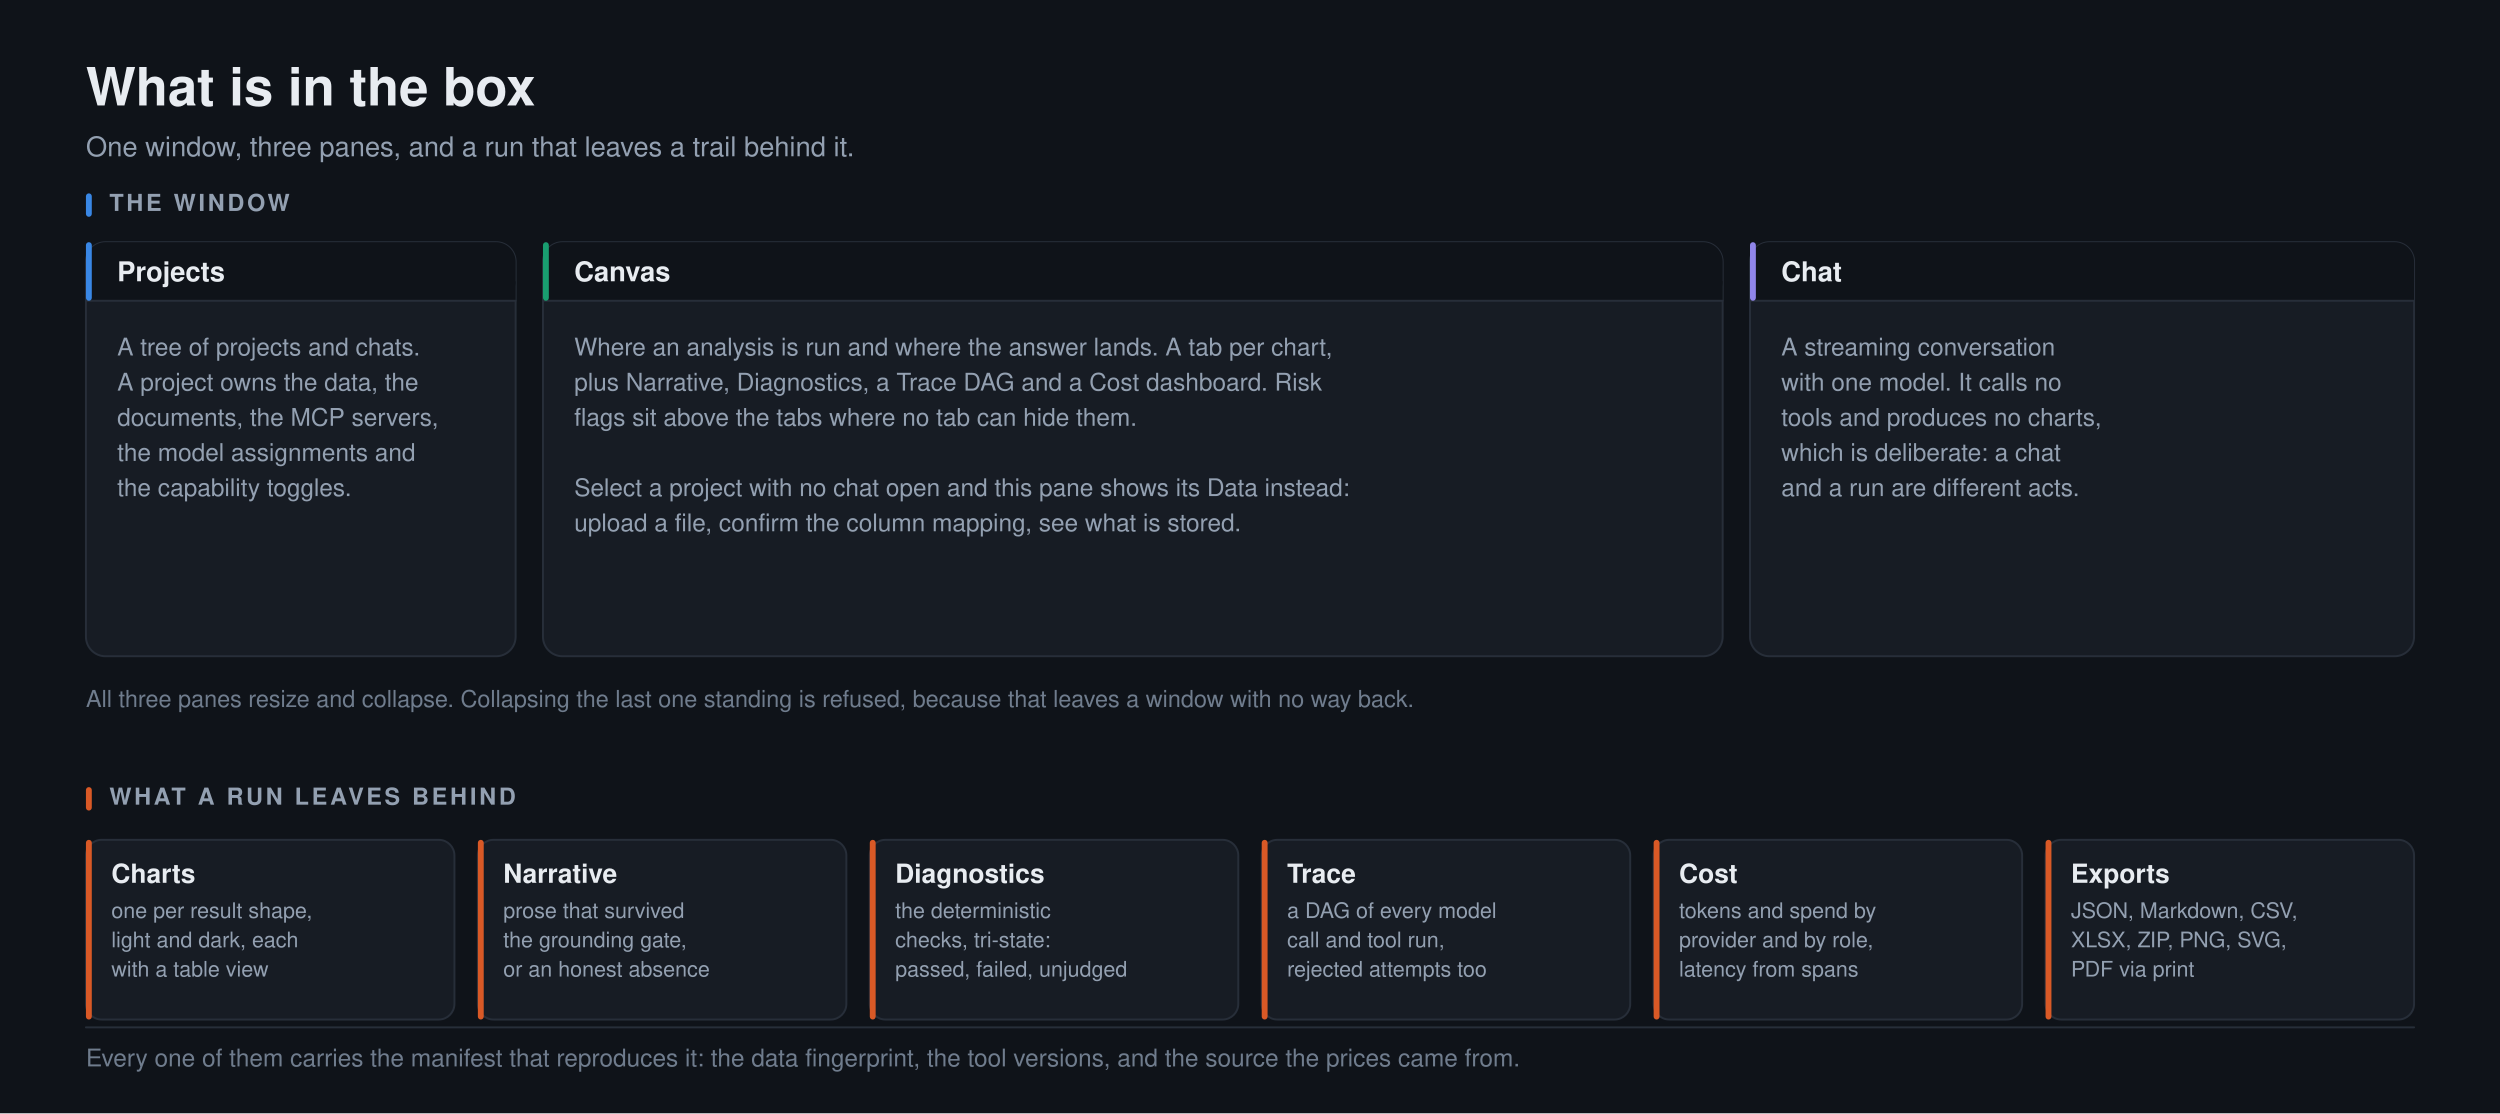
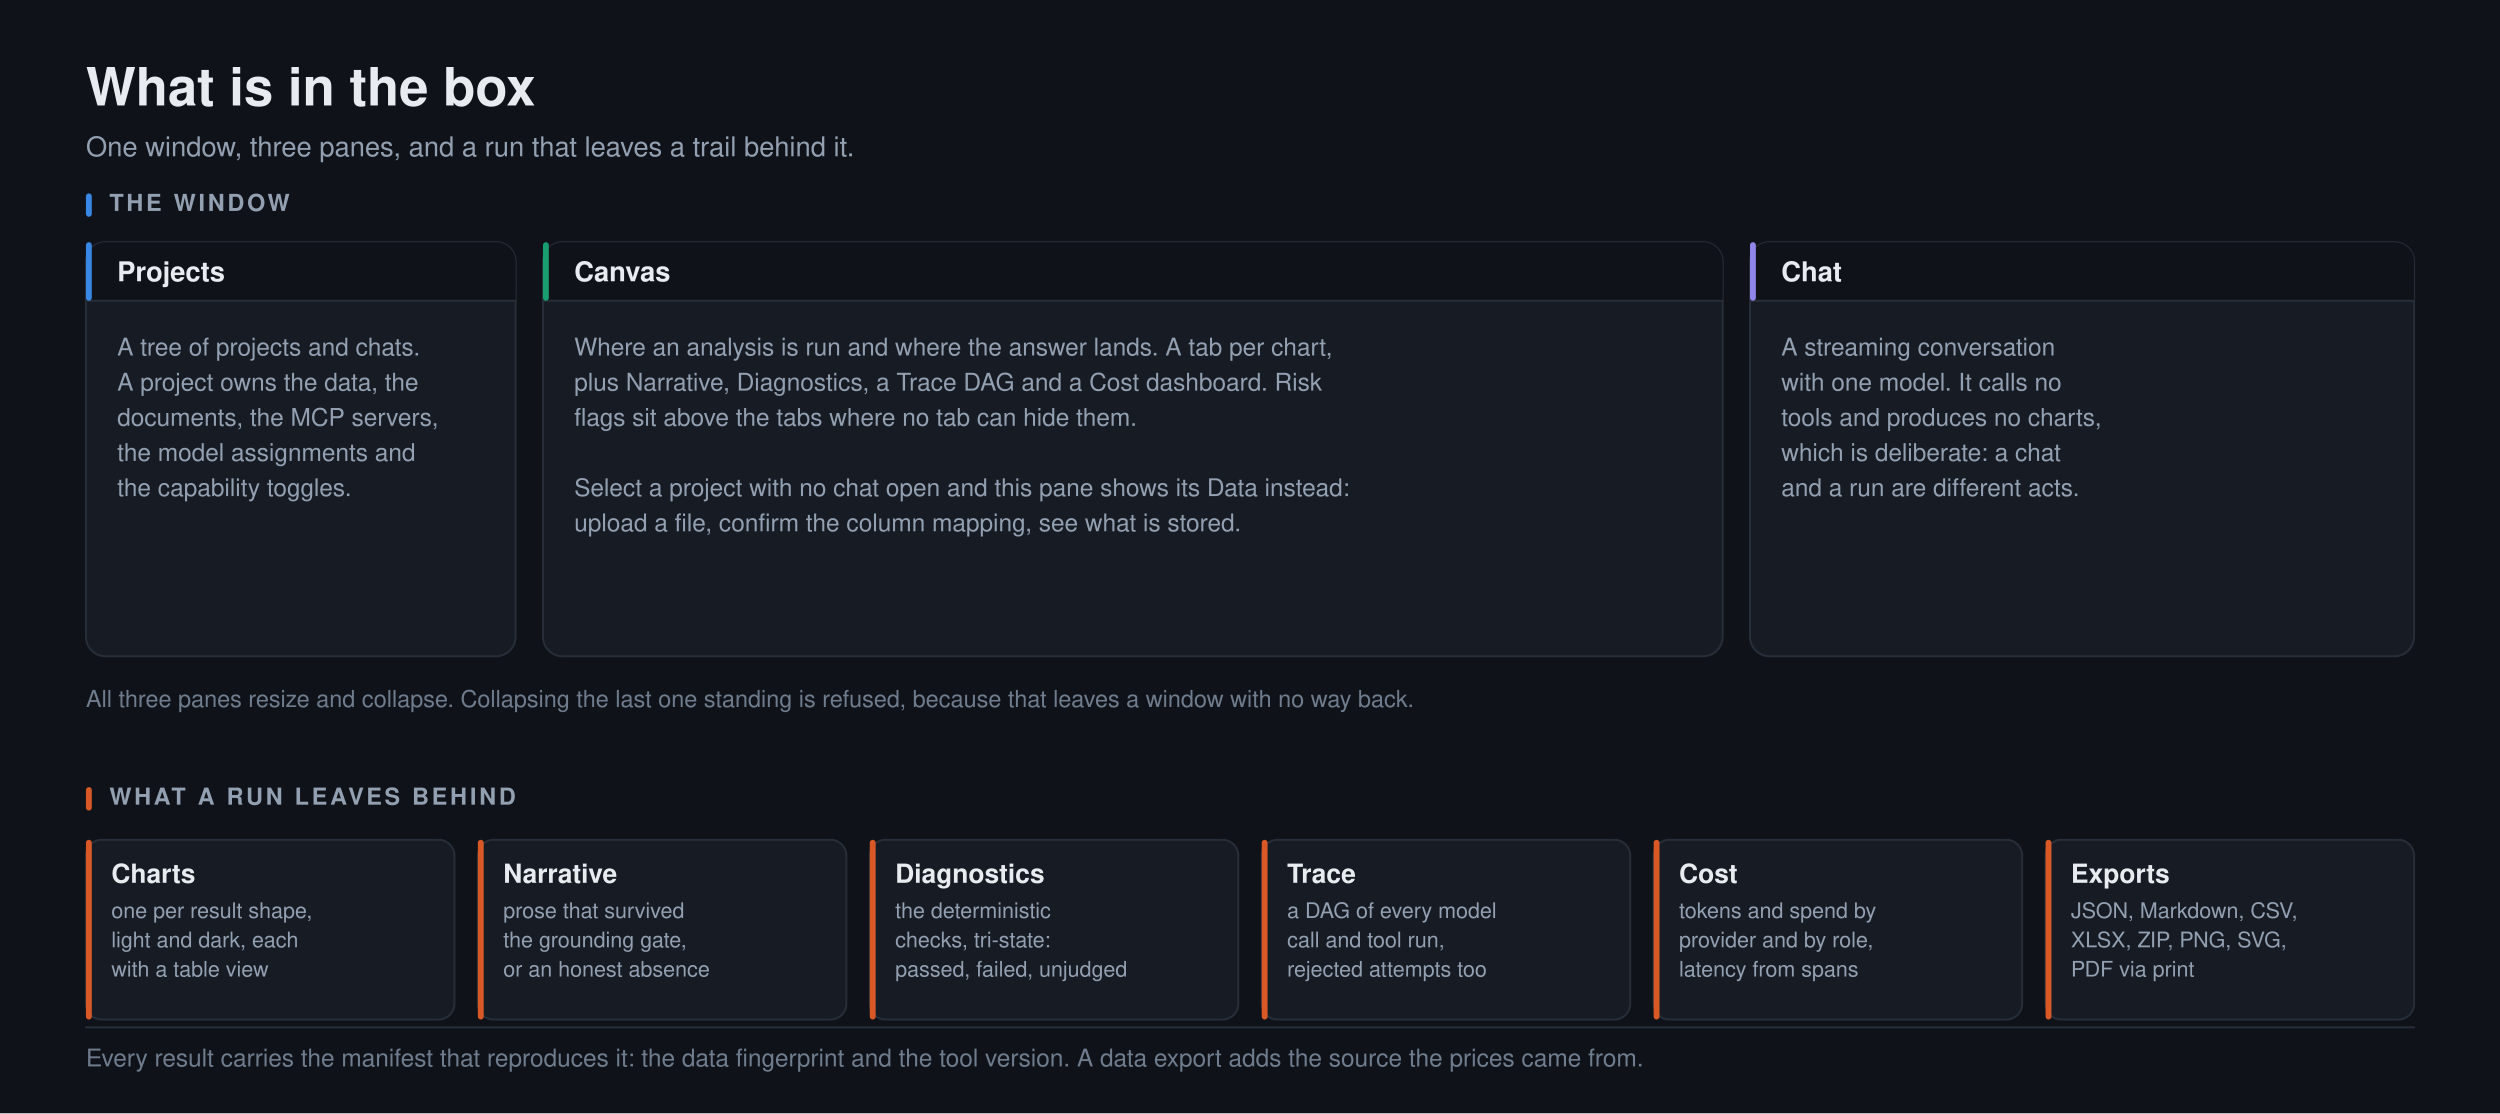
<svg xmlns="http://www.w3.org/2000/svg" viewBox="0 0 1280 570" width="1280" height="570" role="img" aria-label="The three-pane workbench layout and what each pane holds">
  <rect x="0" y="0" width="1280" height="570" rx="0" fill="#0f1319" stroke="none" />
  <text x="44" y="54" fill="#e8ecf1" font-family="ui-sans-serif,-apple-system,Segoe UI,Helvetica,Arial,sans-serif" font-size="27" font-weight="700" text-anchor="start" letter-spacing="0">What is in the box</text>
  <text x="44" y="80" fill="#93a0b1" font-family="ui-sans-serif,-apple-system,Segoe UI,Helvetica,Arial,sans-serif" font-size="14" font-weight="400" text-anchor="start" letter-spacing="0">One window, three panes, and a run that leaves a trail behind it.</text>
  <rect x="44" y="99" width="3" height="12" rx="1.5" fill="#3987e5" stroke="none" />
  <text x="56" y="108" fill="#93a0b1" font-family="ui-sans-serif,-apple-system,Segoe UI,Helvetica,Arial,sans-serif" font-size="12" font-weight="700" text-anchor="start" letter-spacing="1.4">THE WINDOW</text>
  <rect x="44" y="124" width="220" height="212" rx="10" fill="#171c24" stroke="#272e39" />
  <rect x="44" y="124" width="220" height="30" rx="10" fill="#0f1319" stroke="none" />
  <rect x="44" y="144" width="220" height="10" rx="0" fill="#0f1319" stroke="none" />
  <line x1="44" y1="154" x2="264" y2="154" stroke="#272e39" stroke-width="1" stroke-linecap="round" />
  <rect x="44" y="124" width="3" height="30" rx="1.5" fill="#3987e5" stroke="none" />
  <text x="60" y="144" fill="#e8ecf1" font-family="ui-sans-serif,-apple-system,Segoe UI,Helvetica,Arial,sans-serif" font-size="14" font-weight="600" text-anchor="start" letter-spacing="0">Projects</text>
  <text x="60" y="182" fill="#93a0b1" font-family="ui-sans-serif,-apple-system,Segoe UI,Helvetica,Arial,sans-serif" font-size="12.5" font-weight="400" text-anchor="start" letter-spacing="0">A tree of projects and chats.</text>
  <text x="60" y="200" fill="#93a0b1" font-family="ui-sans-serif,-apple-system,Segoe UI,Helvetica,Arial,sans-serif" font-size="12.5" font-weight="400" text-anchor="start" letter-spacing="0">A project owns the data, the</text>
  <text x="60" y="218" fill="#93a0b1" font-family="ui-sans-serif,-apple-system,Segoe UI,Helvetica,Arial,sans-serif" font-size="12.5" font-weight="400" text-anchor="start" letter-spacing="0">documents, the MCP servers,</text>
  <text x="60" y="236" fill="#93a0b1" font-family="ui-sans-serif,-apple-system,Segoe UI,Helvetica,Arial,sans-serif" font-size="12.5" font-weight="400" text-anchor="start" letter-spacing="0">the model assignments and</text>
  <text x="60" y="254" fill="#93a0b1" font-family="ui-sans-serif,-apple-system,Segoe UI,Helvetica,Arial,sans-serif" font-size="12.5" font-weight="400" text-anchor="start" letter-spacing="0">the capability toggles.</text>
  <rect x="278" y="124" width="604" height="212" rx="10" fill="#171c24" stroke="#272e39" />
  <rect x="278" y="124" width="604" height="30" rx="10" fill="#0f1319" stroke="none" />
  <rect x="278" y="144" width="604" height="10" rx="0" fill="#0f1319" stroke="none" />
  <line x1="278" y1="154" x2="882" y2="154" stroke="#272e39" stroke-width="1" stroke-linecap="round" />
  <rect x="278" y="124" width="3" height="30" rx="1.5" fill="#199e70" stroke="none" />
  <text x="294" y="144" fill="#e8ecf1" font-family="ui-sans-serif,-apple-system,Segoe UI,Helvetica,Arial,sans-serif" font-size="14" font-weight="600" text-anchor="start" letter-spacing="0">Canvas</text>
  <text x="294" y="182" fill="#93a0b1" font-family="ui-sans-serif,-apple-system,Segoe UI,Helvetica,Arial,sans-serif" font-size="12.5" font-weight="400" text-anchor="start" letter-spacing="0">Where an analysis is run and where the answer lands. A tab per chart,</text>
  <text x="294" y="200" fill="#93a0b1" font-family="ui-sans-serif,-apple-system,Segoe UI,Helvetica,Arial,sans-serif" font-size="12.5" font-weight="400" text-anchor="start" letter-spacing="0">plus Narrative, Diagnostics, a Trace DAG and a Cost dashboard. Risk</text>
  <text x="294" y="218" fill="#93a0b1" font-family="ui-sans-serif,-apple-system,Segoe UI,Helvetica,Arial,sans-serif" font-size="12.5" font-weight="400" text-anchor="start" letter-spacing="0">flags sit above the tabs where no tab can hide them.</text>
  <text x="294" y="236" fill="#93a0b1" font-family="ui-sans-serif,-apple-system,Segoe UI,Helvetica,Arial,sans-serif" font-size="12.5" font-weight="400" text-anchor="start" letter-spacing="0" />
  <text x="294" y="254" fill="#93a0b1" font-family="ui-sans-serif,-apple-system,Segoe UI,Helvetica,Arial,sans-serif" font-size="12.5" font-weight="400" text-anchor="start" letter-spacing="0">Select a project with no chat open and this pane shows its Data instead:</text>
  <text x="294" y="272" fill="#93a0b1" font-family="ui-sans-serif,-apple-system,Segoe UI,Helvetica,Arial,sans-serif" font-size="12.5" font-weight="400" text-anchor="start" letter-spacing="0">upload a file, confirm the column mapping, see what is stored.</text>
  <rect x="896" y="124" width="340" height="212" rx="10" fill="#171c24" stroke="#272e39" />
  <rect x="896" y="124" width="340" height="30" rx="10" fill="#0f1319" stroke="none" />
  <rect x="896" y="144" width="340" height="10" rx="0" fill="#0f1319" stroke="none" />
  <line x1="896" y1="154" x2="1236" y2="154" stroke="#272e39" stroke-width="1" stroke-linecap="round" />
  <rect x="896" y="124" width="3" height="30" rx="1.5" fill="#9085e9" stroke="none" />
  <text x="912" y="144" fill="#e8ecf1" font-family="ui-sans-serif,-apple-system,Segoe UI,Helvetica,Arial,sans-serif" font-size="14" font-weight="600" text-anchor="start" letter-spacing="0">Chat</text>
  <text x="912" y="182" fill="#93a0b1" font-family="ui-sans-serif,-apple-system,Segoe UI,Helvetica,Arial,sans-serif" font-size="12.5" font-weight="400" text-anchor="start" letter-spacing="0">A streaming conversation</text>
  <text x="912" y="200" fill="#93a0b1" font-family="ui-sans-serif,-apple-system,Segoe UI,Helvetica,Arial,sans-serif" font-size="12.5" font-weight="400" text-anchor="start" letter-spacing="0">with one model. It calls no</text>
  <text x="912" y="218" fill="#93a0b1" font-family="ui-sans-serif,-apple-system,Segoe UI,Helvetica,Arial,sans-serif" font-size="12.5" font-weight="400" text-anchor="start" letter-spacing="0">tools and produces no charts,</text>
  <text x="912" y="236" fill="#93a0b1" font-family="ui-sans-serif,-apple-system,Segoe UI,Helvetica,Arial,sans-serif" font-size="12.5" font-weight="400" text-anchor="start" letter-spacing="0">which is deliberate: a chat</text>
  <text x="912" y="254" fill="#93a0b1" font-family="ui-sans-serif,-apple-system,Segoe UI,Helvetica,Arial,sans-serif" font-size="12.5" font-weight="400" text-anchor="start" letter-spacing="0">and a run are different acts.</text>
  <text x="44" y="362" fill="#6f7c8d" font-family="ui-sans-serif,-apple-system,Segoe UI,Helvetica,Arial,sans-serif" font-size="12" font-weight="400" text-anchor="start" letter-spacing="0">All three panes resize and collapse. Collapsing the last one standing is refused, because that leaves a window with no way back.</text>
  <rect x="44" y="403" width="3" height="12" rx="1.5" fill="#d95926" stroke="none" />
  <text x="56" y="412" fill="#93a0b1" font-family="ui-sans-serif,-apple-system,Segoe UI,Helvetica,Arial,sans-serif" font-size="12" font-weight="700" text-anchor="start" letter-spacing="1.4">WHAT A RUN LEAVES BEHIND</text>
  <rect x="44.0" y="430" width="188.667" height="92" rx="8" fill="#171c24" stroke="#272e39" />
  <rect x="44.0" y="430" width="3" height="92" rx="1.5" fill="#d95926" stroke="none" />
  <text x="57.0" y="452" fill="#e8ecf1" font-family="ui-sans-serif,-apple-system,Segoe UI,Helvetica,Arial,sans-serif" font-size="13.5" font-weight="600" text-anchor="start" letter-spacing="0">Charts</text>
  <text x="57.0" y="470" fill="#93a0b1" font-family="ui-sans-serif,-apple-system,Segoe UI,Helvetica,Arial,sans-serif" font-size="11" font-weight="400" text-anchor="start" letter-spacing="0">one per result shape,</text>
  <text x="57.0" y="485" fill="#93a0b1" font-family="ui-sans-serif,-apple-system,Segoe UI,Helvetica,Arial,sans-serif" font-size="11" font-weight="400" text-anchor="start" letter-spacing="0">light and dark, each</text>
  <text x="57.0" y="500" fill="#93a0b1" font-family="ui-sans-serif,-apple-system,Segoe UI,Helvetica,Arial,sans-serif" font-size="11" font-weight="400" text-anchor="start" letter-spacing="0">with a table view</text>
  <rect x="244.667" y="430" width="188.667" height="92" rx="8" fill="#171c24" stroke="#272e39" />
  <rect x="244.667" y="430" width="3" height="92" rx="1.5" fill="#d95926" stroke="none" />
  <text x="257.667" y="452" fill="#e8ecf1" font-family="ui-sans-serif,-apple-system,Segoe UI,Helvetica,Arial,sans-serif" font-size="13.5" font-weight="600" text-anchor="start" letter-spacing="0">Narrative</text>
  <text x="257.667" y="470" fill="#93a0b1" font-family="ui-sans-serif,-apple-system,Segoe UI,Helvetica,Arial,sans-serif" font-size="11" font-weight="400" text-anchor="start" letter-spacing="0">prose that survived</text>
  <text x="257.667" y="485" fill="#93a0b1" font-family="ui-sans-serif,-apple-system,Segoe UI,Helvetica,Arial,sans-serif" font-size="11" font-weight="400" text-anchor="start" letter-spacing="0">the grounding gate,</text>
  <text x="257.667" y="500" fill="#93a0b1" font-family="ui-sans-serif,-apple-system,Segoe UI,Helvetica,Arial,sans-serif" font-size="11" font-weight="400" text-anchor="start" letter-spacing="0">or an honest absence</text>
  <rect x="445.333" y="430" width="188.667" height="92" rx="8" fill="#171c24" stroke="#272e39" />
  <rect x="445.333" y="430" width="3" height="92" rx="1.5" fill="#d95926" stroke="none" />
  <text x="458.333" y="452" fill="#e8ecf1" font-family="ui-sans-serif,-apple-system,Segoe UI,Helvetica,Arial,sans-serif" font-size="13.5" font-weight="600" text-anchor="start" letter-spacing="0">Diagnostics</text>
  <text x="458.333" y="470" fill="#93a0b1" font-family="ui-sans-serif,-apple-system,Segoe UI,Helvetica,Arial,sans-serif" font-size="11" font-weight="400" text-anchor="start" letter-spacing="0">the deterministic</text>
  <text x="458.333" y="485" fill="#93a0b1" font-family="ui-sans-serif,-apple-system,Segoe UI,Helvetica,Arial,sans-serif" font-size="11" font-weight="400" text-anchor="start" letter-spacing="0">checks, tri-state:</text>
  <text x="458.333" y="500" fill="#93a0b1" font-family="ui-sans-serif,-apple-system,Segoe UI,Helvetica,Arial,sans-serif" font-size="11" font-weight="400" text-anchor="start" letter-spacing="0">passed, failed, unjudged</text>
  <rect x="646.0" y="430" width="188.667" height="92" rx="8" fill="#171c24" stroke="#272e39" />
  <rect x="646.0" y="430" width="3" height="92" rx="1.5" fill="#d95926" stroke="none" />
  <text x="659.0" y="452" fill="#e8ecf1" font-family="ui-sans-serif,-apple-system,Segoe UI,Helvetica,Arial,sans-serif" font-size="13.5" font-weight="600" text-anchor="start" letter-spacing="0">Trace</text>
  <text x="659.0" y="470" fill="#93a0b1" font-family="ui-sans-serif,-apple-system,Segoe UI,Helvetica,Arial,sans-serif" font-size="11" font-weight="400" text-anchor="start" letter-spacing="0">a DAG of every model</text>
  <text x="659.0" y="485" fill="#93a0b1" font-family="ui-sans-serif,-apple-system,Segoe UI,Helvetica,Arial,sans-serif" font-size="11" font-weight="400" text-anchor="start" letter-spacing="0">call and tool run,</text>
  <text x="659.0" y="500" fill="#93a0b1" font-family="ui-sans-serif,-apple-system,Segoe UI,Helvetica,Arial,sans-serif" font-size="11" font-weight="400" text-anchor="start" letter-spacing="0">rejected attempts too</text>
  <rect x="846.667" y="430" width="188.667" height="92" rx="8" fill="#171c24" stroke="#272e39" />
  <rect x="846.667" y="430" width="3" height="92" rx="1.5" fill="#d95926" stroke="none" />
  <text x="859.667" y="452" fill="#e8ecf1" font-family="ui-sans-serif,-apple-system,Segoe UI,Helvetica,Arial,sans-serif" font-size="13.5" font-weight="600" text-anchor="start" letter-spacing="0">Cost</text>
  <text x="859.667" y="470" fill="#93a0b1" font-family="ui-sans-serif,-apple-system,Segoe UI,Helvetica,Arial,sans-serif" font-size="11" font-weight="400" text-anchor="start" letter-spacing="0">tokens and spend by</text>
  <text x="859.667" y="485" fill="#93a0b1" font-family="ui-sans-serif,-apple-system,Segoe UI,Helvetica,Arial,sans-serif" font-size="11" font-weight="400" text-anchor="start" letter-spacing="0">provider and by role,</text>
  <text x="859.667" y="500" fill="#93a0b1" font-family="ui-sans-serif,-apple-system,Segoe UI,Helvetica,Arial,sans-serif" font-size="11" font-weight="400" text-anchor="start" letter-spacing="0">latency from spans</text>
  <rect x="1047.333" y="430" width="188.667" height="92" rx="8" fill="#171c24" stroke="#272e39" />
  <rect x="1047.333" y="430" width="3" height="92" rx="1.5" fill="#d95926" stroke="none" />
  <text x="1060.333" y="452" fill="#e8ecf1" font-family="ui-sans-serif,-apple-system,Segoe UI,Helvetica,Arial,sans-serif" font-size="13.5" font-weight="600" text-anchor="start" letter-spacing="0">Exports</text>
  <text x="1060.333" y="470" fill="#93a0b1" font-family="ui-sans-serif,-apple-system,Segoe UI,Helvetica,Arial,sans-serif" font-size="11" font-weight="400" text-anchor="start" letter-spacing="0">JSON, Markdown, CSV,</text>
  <text x="1060.333" y="485" fill="#93a0b1" font-family="ui-sans-serif,-apple-system,Segoe UI,Helvetica,Arial,sans-serif" font-size="11" font-weight="400" text-anchor="start" letter-spacing="0">XLSX, ZIP, PNG, SVG,</text>
  <text x="1060.333" y="500" fill="#93a0b1" font-family="ui-sans-serif,-apple-system,Segoe UI,Helvetica,Arial,sans-serif" font-size="11" font-weight="400" text-anchor="start" letter-spacing="0">PDF via print</text>
  <line x1="44" y1="526" x2="1236" y2="526" stroke="#272e39" stroke-width="1" stroke-linecap="round" />
-   <text x="44" y="546" fill="#6f7c8d" font-family="ui-sans-serif,-apple-system,Segoe UI,Helvetica,Arial,sans-serif" font-size="12.5" font-weight="400" text-anchor="start" letter-spacing="0">Every one of them carries the manifest that reproduces it: the data fingerprint, the tool versions, and the source the prices came from.</text>
+   <text x="44" y="546" fill="#6f7c8d" font-family="ui-sans-serif,-apple-system,Segoe UI,Helvetica,Arial,sans-serif" font-size="12.5" font-weight="400" text-anchor="start" letter-spacing="0">Every result carries the manifest that reproduces it: the data fingerprint and the tool version. A data export adds the source the prices came from.</text>
</svg>
